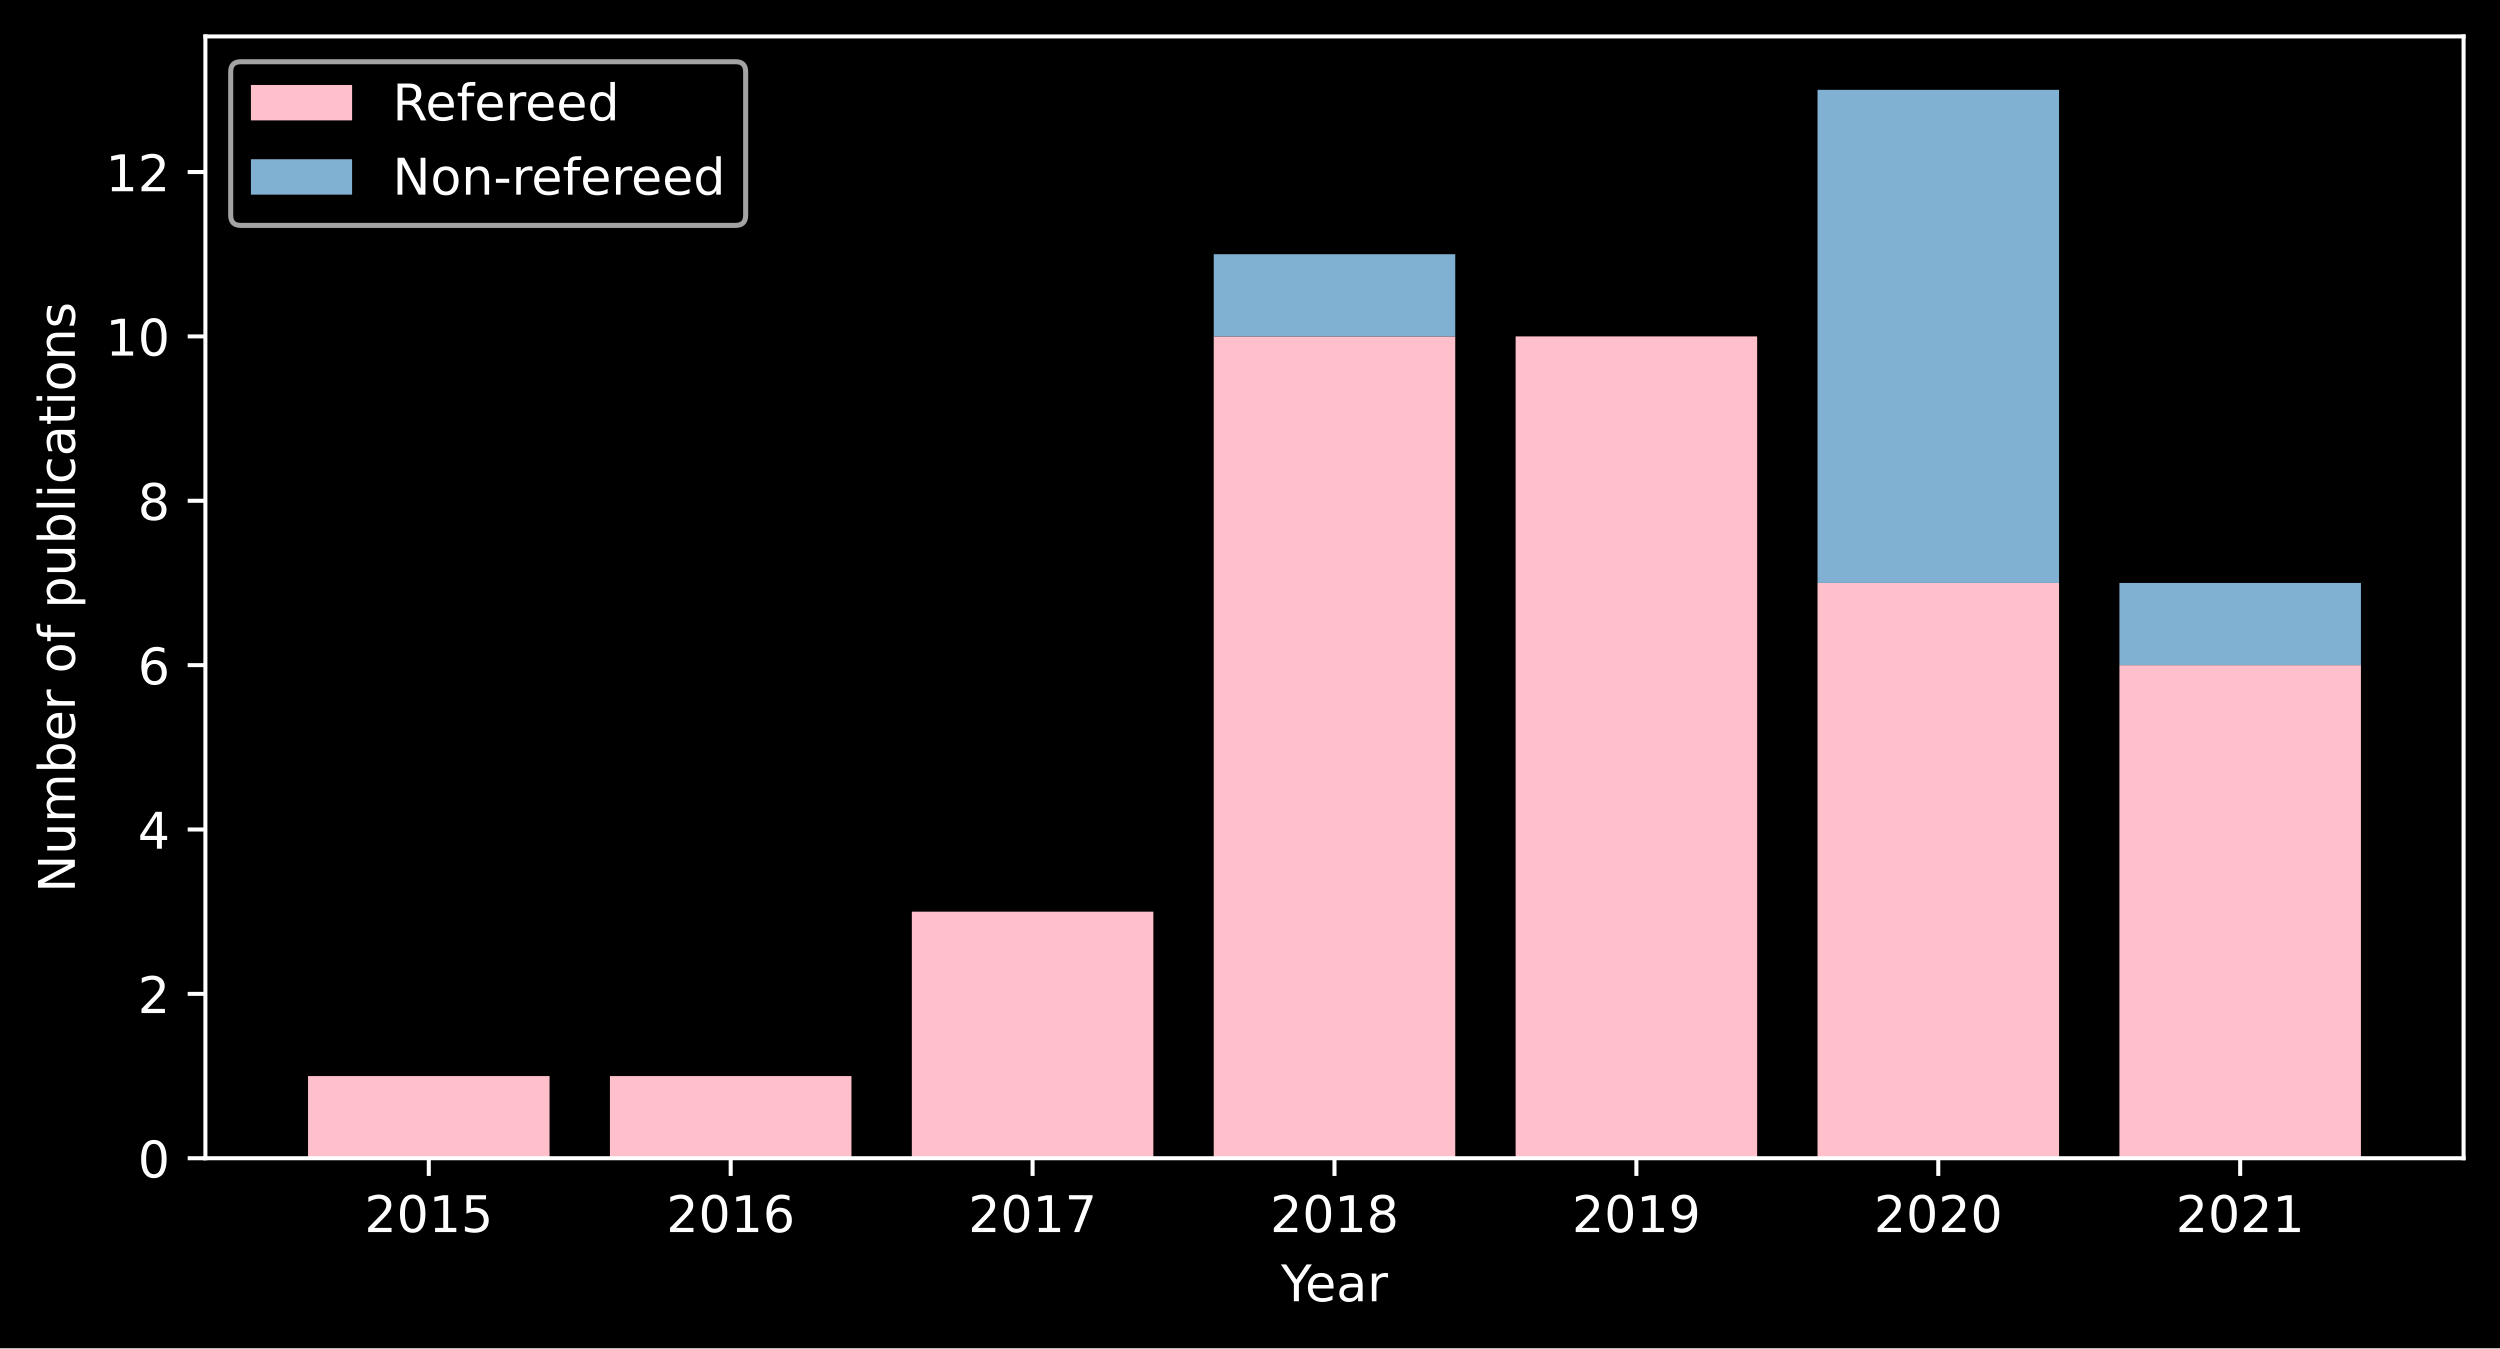
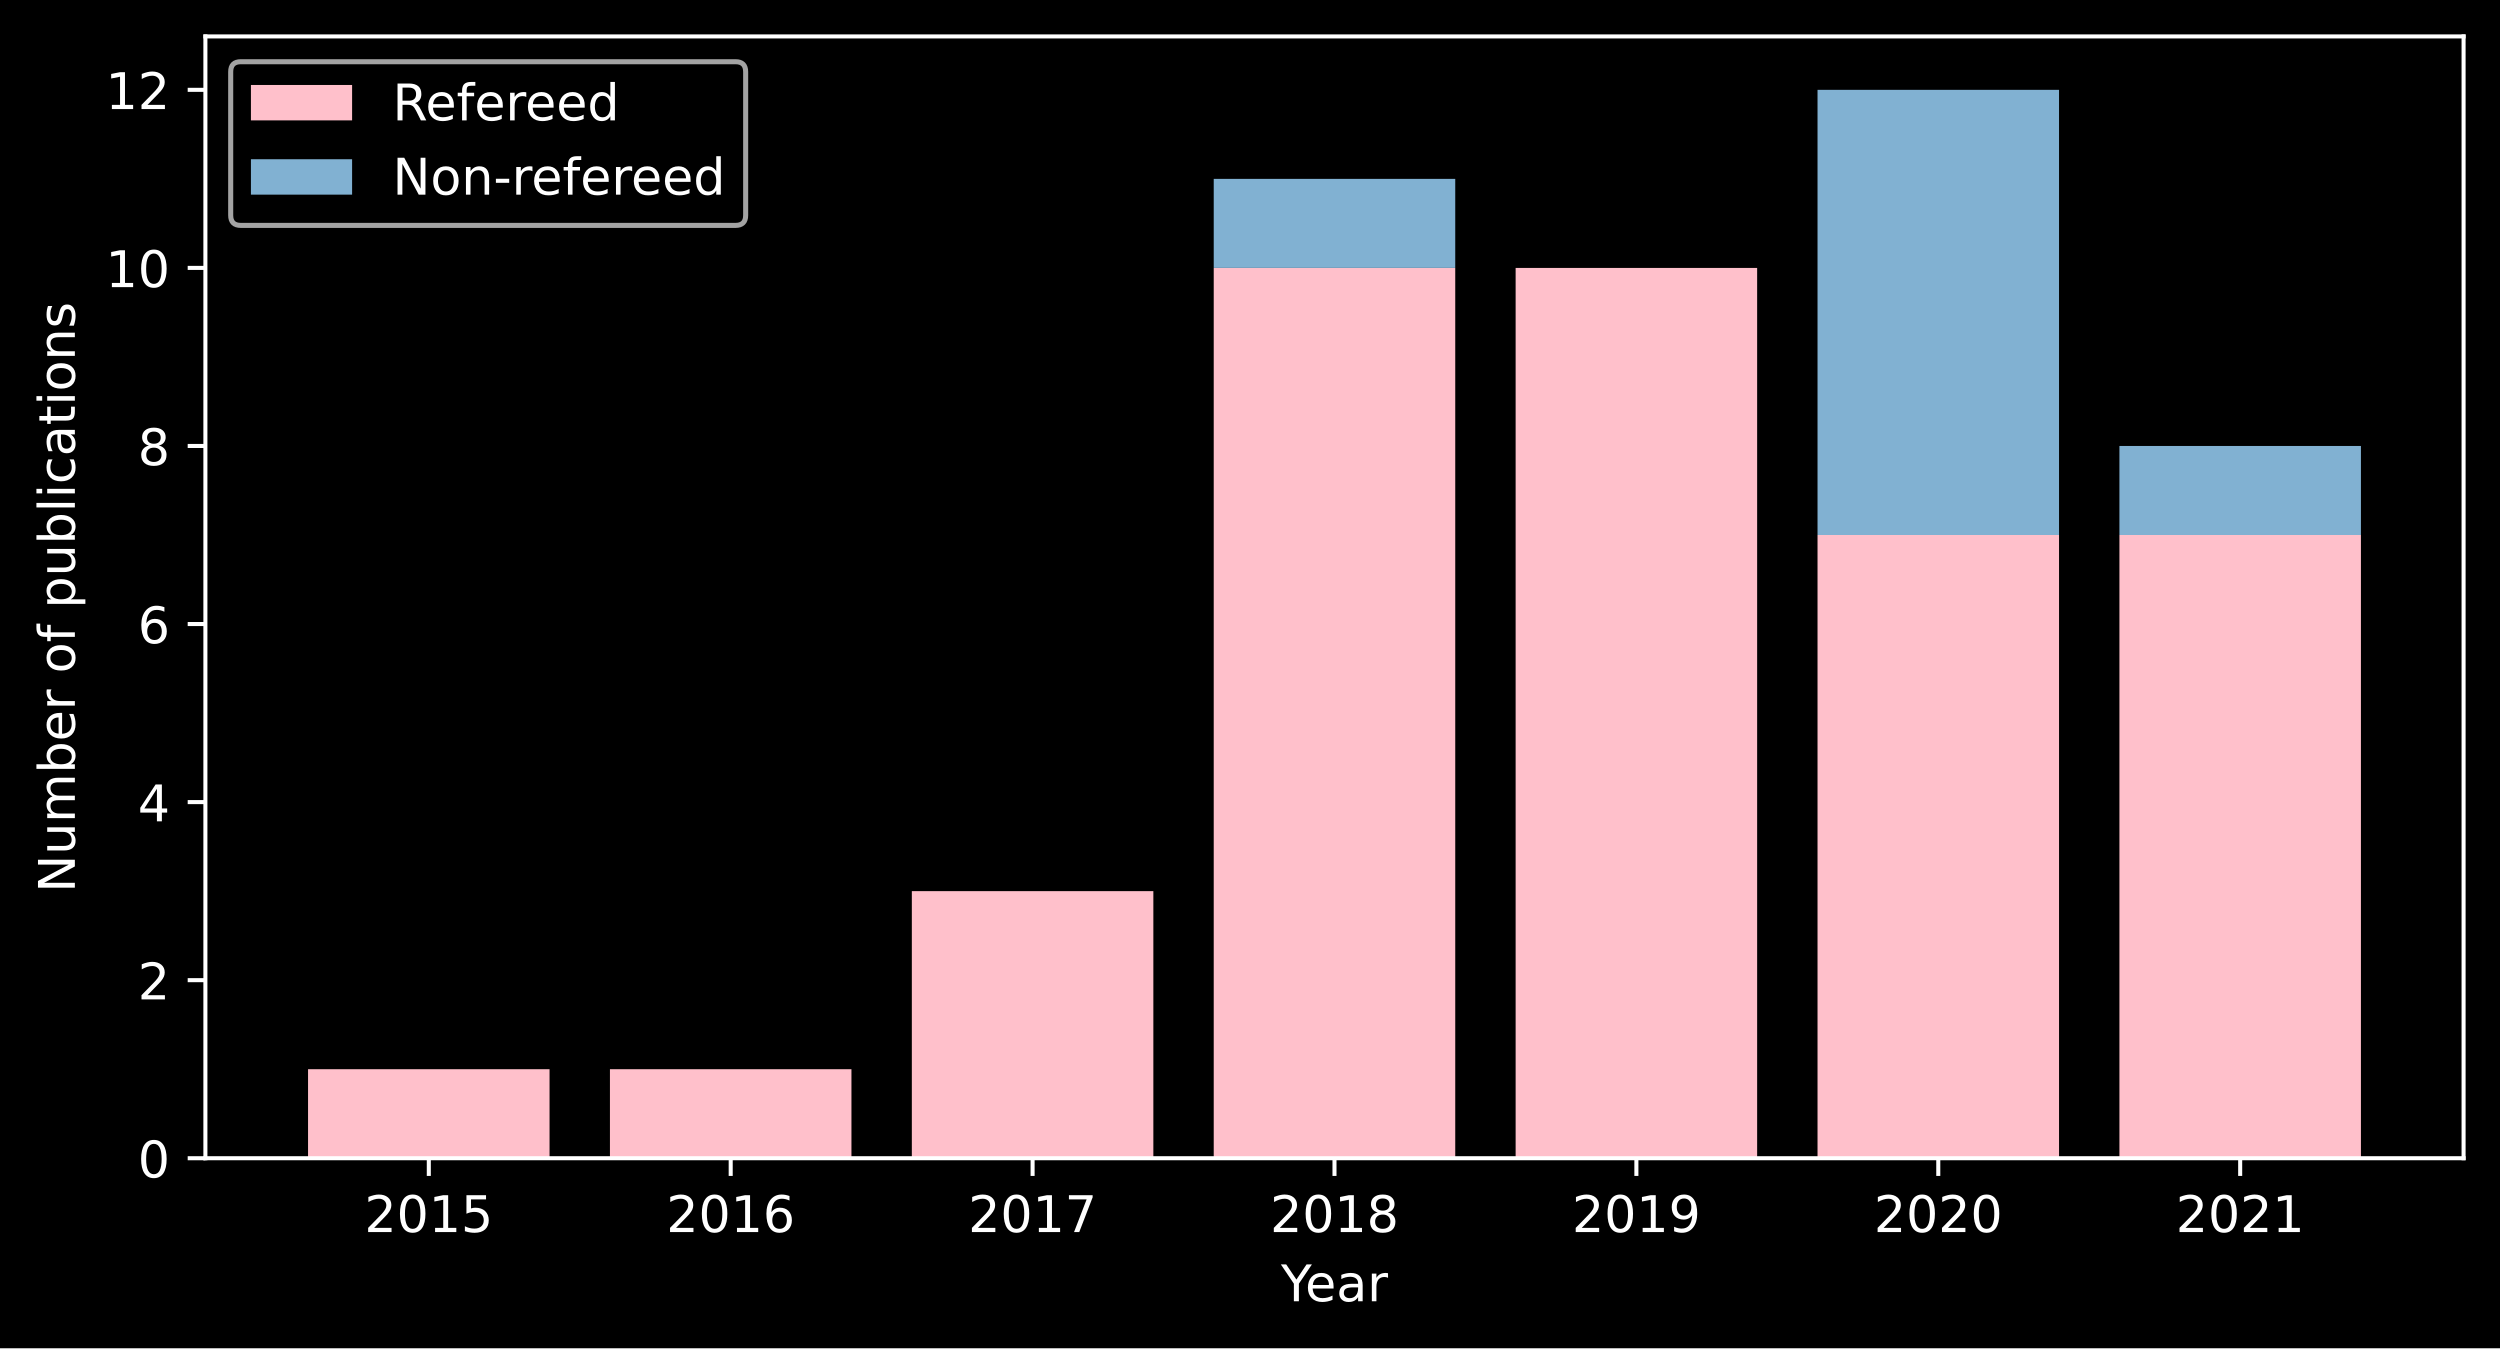
<svg xmlns="http://www.w3.org/2000/svg" xmlns:xlink="http://www.w3.org/1999/xlink" height="266.516pt" version="1.1" viewBox="0 0 494.203 266.516" width="494.203pt">
  <defs>
    <style type="text/css">*{stroke-linecap:butt;stroke-linejoin:round;}</style>
  </defs>
  <g id="figure_1">
    <g id="patch_1">
      <path d="M 0 266.516  L 494.203 266.516  L 494.203 0  L 0 0  z " />
    </g>
    <g id="axes_1">
      <g id="patch_2">
        <path d="M 40.603 228.96  L 487.003 228.96  L 487.003 7.2  L 40.603 7.2  z " />
      </g>
      <g id="patch_3">
-         <path clip-path="url(#pa1fa5d2284)" d="M 418.969 228.96  L 466.712 228.96  L 466.712 131.483  L 418.969 131.483  z " style="fill:#ffc0cb;" />
+         <path clip-path="url(#pce1942702e)" d="M 418.969 228.96  L 466.712 228.96  L 466.712 105.76  L 418.969 105.76  z " style="fill:#ffc0cb;" />
      </g>
      <g id="patch_4">
-         <path clip-path="url(#pa1fa5d2284)" d="M 359.29 228.96  L 407.033 228.96  L 407.033 115.237  L 359.29 115.237  z " style="fill:#ffc0cb;" />
+         <path clip-path="url(#pce1942702e)" d="M 359.29 228.96  L 407.033 228.96  L 407.033 105.76  L 359.29 105.76  z " style="fill:#ffc0cb;" />
      </g>
      <g id="patch_5">
-         <path clip-path="url(#pa1fa5d2284)" d="M 299.611 228.96  L 347.354 228.96  L 347.354 66.498  L 299.611 66.498  z " style="fill:#ffc0cb;" />
+         <path clip-path="url(#pce1942702e)" d="M 299.611 228.96  L 347.354 228.96  L 347.354 52.96  L 299.611 52.96  z " style="fill:#ffc0cb;" />
      </g>
      <g id="patch_6">
-         <path clip-path="url(#pa1fa5d2284)" d="M 239.931 228.96  L 287.675 228.96  L 287.675 66.498  L 239.931 66.498  z " style="fill:#ffc0cb;" />
+         <path clip-path="url(#pce1942702e)" d="M 239.931 228.96  L 287.675 228.96  L 287.675 52.96  L 239.931 52.96  z " style="fill:#ffc0cb;" />
      </g>
      <g id="patch_7">
-         <path clip-path="url(#pa1fa5d2284)" d="M 180.252 228.96  L 227.996 228.96  L 227.996 180.222  L 180.252 180.222  z " style="fill:#ffc0cb;" />
+         <path clip-path="url(#pce1942702e)" d="M 180.252 228.96  L 227.996 228.96  L 227.996 176.16  L 180.252 176.16  z " style="fill:#ffc0cb;" />
      </g>
      <g id="patch_8">
-         <path clip-path="url(#pa1fa5d2284)" d="M 120.573 228.96  L 168.316 228.96  L 168.316 212.714  L 120.573 212.714  z " style="fill:#ffc0cb;" />
+         <path clip-path="url(#pce1942702e)" d="M 120.573 228.96  L 168.316 228.96  L 168.316 211.36  L 120.573 211.36  z " style="fill:#ffc0cb;" />
      </g>
      <g id="patch_9">
-         <path clip-path="url(#pa1fa5d2284)" d="M 60.894 228.96  L 108.637 228.96  L 108.637 212.714  L 60.894 212.714  z " style="fill:#ffc0cb;" />
+         <path clip-path="url(#pce1942702e)" d="M 60.894 228.96  L 108.637 228.96  L 108.637 211.36  L 60.894 211.36  z " style="fill:#ffc0cb;" />
      </g>
      <g id="patch_10">
-         <path clip-path="url(#pa1fa5d2284)" d="M 418.969 131.483  L 466.712 131.483  L 466.712 115.237  L 418.969 115.237  z " style="fill:#81b1d2;" />
+         <path clip-path="url(#pce1942702e)" d="M 418.969 105.76  L 466.712 105.76  L 466.712 88.16  L 418.969 88.16  z " style="fill:#81b1d2;" />
      </g>
      <g id="patch_11">
-         <path clip-path="url(#pa1fa5d2284)" d="M 359.29 115.237  L 407.033 115.237  L 407.033 17.76  L 359.29 17.76  z " style="fill:#81b1d2;" />
+         <path clip-path="url(#pce1942702e)" d="M 359.29 105.76  L 407.033 105.76  L 407.033 17.76  L 359.29 17.76  z " style="fill:#81b1d2;" />
      </g>
      <g id="patch_12">
-         <path clip-path="url(#pa1fa5d2284)" d="M 299.611 66.498  L 347.354 66.498  L 347.354 66.498  L 299.611 66.498  z " style="fill:#81b1d2;" />
+         <path clip-path="url(#pce1942702e)" d="M 299.611 52.96  L 347.354 52.96  L 347.354 52.96  L 299.611 52.96  z " style="fill:#81b1d2;" />
      </g>
      <g id="patch_13">
-         <path clip-path="url(#pa1fa5d2284)" d="M 239.931 66.498  L 287.675 66.498  L 287.675 50.252  L 239.931 50.252  z " style="fill:#81b1d2;" />
+         <path clip-path="url(#pce1942702e)" d="M 239.931 52.96  L 287.675 52.96  L 287.675 35.36  L 239.931 35.36  z " style="fill:#81b1d2;" />
      </g>
      <g id="patch_14">
-         <path clip-path="url(#pa1fa5d2284)" d="M 180.252 180.222  L 227.996 180.222  L 227.996 180.222  L 180.252 180.222  z " style="fill:#81b1d2;" />
+         <path clip-path="url(#pce1942702e)" d="M 180.252 176.16  L 227.996 176.16  L 227.996 176.16  L 180.252 176.16  z " style="fill:#81b1d2;" />
      </g>
      <g id="patch_15">
-         <path clip-path="url(#pa1fa5d2284)" d="M 120.573 212.714  L 168.316 212.714  L 168.316 212.714  L 120.573 212.714  z " style="fill:#81b1d2;" />
+         <path clip-path="url(#pce1942702e)" d="M 120.573 211.36  L 168.316 211.36  L 168.316 211.36  L 120.573 211.36  z " style="fill:#81b1d2;" />
      </g>
      <g id="patch_16">
-         <path clip-path="url(#pa1fa5d2284)" d="M 60.894 212.714  L 108.637 212.714  L 108.637 212.714  L 60.894 212.714  z " style="fill:#81b1d2;" />
+         <path clip-path="url(#pce1942702e)" d="M 60.894 211.36  L 108.637 211.36  L 108.637 211.36  L 60.894 211.36  z " style="fill:#81b1d2;" />
      </g>
      <g id="matplotlib.axis_1">
        <g id="xtick_1">
          <g id="line2d_1">
            <defs>
-               <path d="M 0 0  L 0 3.5  " id="me39b5d0675" style="stroke:#ffffff;stroke-width:0.8;" />
-             </defs>
-             <g>
-               <use style="fill:#ffffff;stroke:#ffffff;stroke-width:0.8;" x="442.841" xlink:href="#me39b5d0675" y="228.96" />
+               <path d="M 0 0  L 0 3.5  " id="m2ec8560b6a" style="stroke:#ffffff;stroke-width:0.8;" />
+             </defs>
+             <g>
+               <use style="fill:#ffffff;stroke:#ffffff;stroke-width:0.8;" x="442.841" xlink:href="#m2ec8560b6a" y="228.96" />
            </g>
          </g>
          <g id="text_1">
            <g style="fill:#ffffff;" transform="translate(430.1156 243.5584)scale(0.1 -0.1)">
              <defs>
                <path d="M 1228 531  L 3431 531  L 3431 0  L 469 0  L 469 531  Q 828 903 1448 1529  Q 2069 2156 2228 2338  Q 2531 2678 2651 2914  Q 2772 3150 2772 3378  Q 2772 3750 2511 3984  Q 2250 4219 1831 4219  Q 1534 4219 1204 4116  Q 875 4013 500 3803  L 500 4441  Q 881 4594 1212 4672  Q 1544 4750 1819 4750  Q 2544 4750 2975 4387  Q 3406 4025 3406 3419  Q 3406 3131 3298 2873  Q 3191 2616 2906 2266  Q 2828 2175 2409 1742  Q 1991 1309 1228 531  z " id="DejaVuSans-32" transform="scale(0.015625)" />
                <path d="M 2034 4250  Q 1547 4250 1301 3770  Q 1056 3291 1056 2328  Q 1056 1369 1301 889  Q 1547 409 2034 409  Q 2525 409 2770 889  Q 3016 1369 3016 2328  Q 3016 3291 2770 3770  Q 2525 4250 2034 4250  z M 2034 4750  Q 2819 4750 3233 4129  Q 3647 3509 3647 2328  Q 3647 1150 3233 529  Q 2819 -91 2034 -91  Q 1250 -91 836 529  Q 422 1150 422 2328  Q 422 3509 836 4129  Q 1250 4750 2034 4750  z " id="DejaVuSans-30" transform="scale(0.015625)" />
                <path d="M 794 531  L 1825 531  L 1825 4091  L 703 3866  L 703 4441  L 1819 4666  L 2450 4666  L 2450 531  L 3481 531  L 3481 0  L 794 0  L 794 531  z " id="DejaVuSans-31" transform="scale(0.015625)" />
              </defs>
              <use xlink:href="#DejaVuSans-32" />
              <use x="63.623" xlink:href="#DejaVuSans-30" />
              <use x="127.246" xlink:href="#DejaVuSans-32" />
              <use x="190.869" xlink:href="#DejaVuSans-31" />
            </g>
          </g>
        </g>
        <g id="xtick_2">
          <g id="line2d_2">
            <g>
-               <use style="fill:#ffffff;stroke:#ffffff;stroke-width:0.8;" x="383.161" xlink:href="#me39b5d0675" y="228.96" />
+               <use style="fill:#ffffff;stroke:#ffffff;stroke-width:0.8;" x="383.161" xlink:href="#m2ec8560b6a" y="228.96" />
            </g>
          </g>
          <g id="text_2">
            <g style="fill:#ffffff;" transform="translate(370.4364 243.5584)scale(0.1 -0.1)">
              <use xlink:href="#DejaVuSans-32" />
              <use x="63.623" xlink:href="#DejaVuSans-30" />
              <use x="127.246" xlink:href="#DejaVuSans-32" />
              <use x="190.869" xlink:href="#DejaVuSans-30" />
            </g>
          </g>
        </g>
        <g id="xtick_3">
          <g id="line2d_3">
            <g>
-               <use style="fill:#ffffff;stroke:#ffffff;stroke-width:0.8;" x="323.482" xlink:href="#me39b5d0675" y="228.96" />
+               <use style="fill:#ffffff;stroke:#ffffff;stroke-width:0.8;" x="323.482" xlink:href="#m2ec8560b6a" y="228.96" />
            </g>
          </g>
          <g id="text_3">
            <g style="fill:#ffffff;" transform="translate(310.7573 243.5584)scale(0.1 -0.1)">
              <defs>
                <path d="M 703 97  L 703 672  Q 941 559 1184 500  Q 1428 441 1663 441  Q 2288 441 2617 861  Q 2947 1281 2994 2138  Q 2813 1869 2534 1725  Q 2256 1581 1919 1581  Q 1219 1581 811 2004  Q 403 2428 403 3163  Q 403 3881 828 4315  Q 1253 4750 1959 4750  Q 2769 4750 3195 4129  Q 3622 3509 3622 2328  Q 3622 1225 3098 567  Q 2575 -91 1691 -91  Q 1453 -91 1209 -44  Q 966 3 703 97  z M 1959 2075  Q 2384 2075 2632 2365  Q 2881 2656 2881 3163  Q 2881 3666 2632 3958  Q 2384 4250 1959 4250  Q 1534 4250 1286 3958  Q 1038 3666 1038 3163  Q 1038 2656 1286 2365  Q 1534 2075 1959 2075  z " id="DejaVuSans-39" transform="scale(0.015625)" />
              </defs>
              <use xlink:href="#DejaVuSans-32" />
              <use x="63.623" xlink:href="#DejaVuSans-30" />
              <use x="127.246" xlink:href="#DejaVuSans-31" />
              <use x="190.869" xlink:href="#DejaVuSans-39" />
            </g>
          </g>
        </g>
        <g id="xtick_4">
          <g id="line2d_4">
            <g>
-               <use style="fill:#ffffff;stroke:#ffffff;stroke-width:0.8;" x="263.803" xlink:href="#me39b5d0675" y="228.96" />
+               <use style="fill:#ffffff;stroke:#ffffff;stroke-width:0.8;" x="263.803" xlink:href="#m2ec8560b6a" y="228.96" />
            </g>
          </g>
          <g id="text_4">
            <g style="fill:#ffffff;" transform="translate(251.0781 243.5584)scale(0.1 -0.1)">
              <defs>
                <path d="M 2034 2216  Q 1584 2216 1326 1975  Q 1069 1734 1069 1313  Q 1069 891 1326 650  Q 1584 409 2034 409  Q 2484 409 2743 651  Q 3003 894 3003 1313  Q 3003 1734 2745 1975  Q 2488 2216 2034 2216  z M 1403 2484  Q 997 2584 770 2862  Q 544 3141 544 3541  Q 544 4100 942 4425  Q 1341 4750 2034 4750  Q 2731 4750 3128 4425  Q 3525 4100 3525 3541  Q 3525 3141 3298 2862  Q 3072 2584 2669 2484  Q 3125 2378 3379 2068  Q 3634 1759 3634 1313  Q 3634 634 3220 271  Q 2806 -91 2034 -91  Q 1263 -91 848 271  Q 434 634 434 1313  Q 434 1759 690 2068  Q 947 2378 1403 2484  z M 1172 3481  Q 1172 3119 1398 2916  Q 1625 2713 2034 2713  Q 2441 2713 2670 2916  Q 2900 3119 2900 3481  Q 2900 3844 2670 4047  Q 2441 4250 2034 4250  Q 1625 4250 1398 4047  Q 1172 3844 1172 3481  z " id="DejaVuSans-38" transform="scale(0.015625)" />
              </defs>
              <use xlink:href="#DejaVuSans-32" />
              <use x="63.623" xlink:href="#DejaVuSans-30" />
              <use x="127.246" xlink:href="#DejaVuSans-31" />
              <use x="190.869" xlink:href="#DejaVuSans-38" />
            </g>
          </g>
        </g>
        <g id="xtick_5">
          <g id="line2d_5">
            <g>
-               <use style="fill:#ffffff;stroke:#ffffff;stroke-width:0.8;" x="204.124" xlink:href="#me39b5d0675" y="228.96" />
+               <use style="fill:#ffffff;stroke:#ffffff;stroke-width:0.8;" x="204.124" xlink:href="#m2ec8560b6a" y="228.96" />
            </g>
          </g>
          <g id="text_5">
            <g style="fill:#ffffff;" transform="translate(191.399 243.5584)scale(0.1 -0.1)">
              <defs>
                <path d="M 525 4666  L 3525 4666  L 3525 4397  L 1831 0  L 1172 0  L 2766 4134  L 525 4134  L 525 4666  z " id="DejaVuSans-37" transform="scale(0.015625)" />
              </defs>
              <use xlink:href="#DejaVuSans-32" />
              <use x="63.623" xlink:href="#DejaVuSans-30" />
              <use x="127.246" xlink:href="#DejaVuSans-31" />
              <use x="190.869" xlink:href="#DejaVuSans-37" />
            </g>
          </g>
        </g>
        <g id="xtick_6">
          <g id="line2d_6">
            <g>
-               <use style="fill:#ffffff;stroke:#ffffff;stroke-width:0.8;" x="144.445" xlink:href="#me39b5d0675" y="228.96" />
+               <use style="fill:#ffffff;stroke:#ffffff;stroke-width:0.8;" x="144.445" xlink:href="#m2ec8560b6a" y="228.96" />
            </g>
          </g>
          <g id="text_6">
            <g style="fill:#ffffff;" transform="translate(131.7198 243.5584)scale(0.1 -0.1)">
              <defs>
                <path d="M 2113 2584  Q 1688 2584 1439 2293  Q 1191 2003 1191 1497  Q 1191 994 1439 701  Q 1688 409 2113 409  Q 2538 409 2786 701  Q 3034 994 3034 1497  Q 3034 2003 2786 2293  Q 2538 2584 2113 2584  z M 3366 4563  L 3366 3988  Q 3128 4100 2886 4159  Q 2644 4219 2406 4219  Q 1781 4219 1451 3797  Q 1122 3375 1075 2522  Q 1259 2794 1537 2939  Q 1816 3084 2150 3084  Q 2853 3084 3261 2657  Q 3669 2231 3669 1497  Q 3669 778 3244 343  Q 2819 -91 2113 -91  Q 1303 -91 875 529  Q 447 1150 447 2328  Q 447 3434 972 4092  Q 1497 4750 2381 4750  Q 2619 4750 2861 4703  Q 3103 4656 3366 4563  z " id="DejaVuSans-36" transform="scale(0.015625)" />
              </defs>
              <use xlink:href="#DejaVuSans-32" />
              <use x="63.623" xlink:href="#DejaVuSans-30" />
              <use x="127.246" xlink:href="#DejaVuSans-31" />
              <use x="190.869" xlink:href="#DejaVuSans-36" />
            </g>
          </g>
        </g>
        <g id="xtick_7">
          <g id="line2d_7">
            <g>
-               <use style="fill:#ffffff;stroke:#ffffff;stroke-width:0.8;" x="84.766" xlink:href="#me39b5d0675" y="228.96" />
+               <use style="fill:#ffffff;stroke:#ffffff;stroke-width:0.8;" x="84.766" xlink:href="#m2ec8560b6a" y="228.96" />
            </g>
          </g>
          <g id="text_7">
            <g style="fill:#ffffff;" transform="translate(72.04069 243.5584)scale(0.1 -0.1)">
              <defs>
                <path d="M 691 4666  L 3169 4666  L 3169 4134  L 1269 4134  L 1269 2991  Q 1406 3038 1543 3061  Q 1681 3084 1819 3084  Q 2600 3084 3056 2656  Q 3513 2228 3513 1497  Q 3513 744 3044 326  Q 2575 -91 1722 -91  Q 1428 -91 1123 -41  Q 819 9 494 109  L 494 744  Q 775 591 1075 516  Q 1375 441 1709 441  Q 2250 441 2565 725  Q 2881 1009 2881 1497  Q 2881 1984 2565 2268  Q 2250 2553 1709 2553  Q 1456 2553 1204 2497  Q 953 2441 691 2322  L 691 4666  z " id="DejaVuSans-35" transform="scale(0.015625)" />
              </defs>
              <use xlink:href="#DejaVuSans-32" />
              <use x="63.623" xlink:href="#DejaVuSans-30" />
              <use x="127.246" xlink:href="#DejaVuSans-31" />
              <use x="190.869" xlink:href="#DejaVuSans-35" />
            </g>
          </g>
        </g>
        <g id="text_8">
          <g style="fill:#ffffff;" transform="translate(253.2156 257.2366)scale(0.1 -0.1)">
            <defs>
              <path d="M -13 4666  L 666 4666  L 1959 2747  L 3244 4666  L 3922 4666  L 2272 2222  L 2272 0  L 1638 0  L 1638 2222  L -13 4666  z " id="DejaVuSans-59" transform="scale(0.015625)" />
              <path d="M 3597 1894  L 3597 1613  L 953 1613  Q 991 1019 1311 708  Q 1631 397 2203 397  Q 2534 397 2845 478  Q 3156 559 3463 722  L 3463 178  Q 3153 47 2828 -22  Q 2503 -91 2169 -91  Q 1331 -91 842 396  Q 353 884 353 1716  Q 353 2575 817 3079  Q 1281 3584 2069 3584  Q 2775 3584 3186 3129  Q 3597 2675 3597 1894  z M 3022 2063  Q 3016 2534 2758 2815  Q 2500 3097 2075 3097  Q 1594 3097 1305 2825  Q 1016 2553 972 2059  L 3022 2063  z " id="DejaVuSans-65" transform="scale(0.015625)" />
              <path d="M 2194 1759  Q 1497 1759 1228 1600  Q 959 1441 959 1056  Q 959 750 1161 570  Q 1363 391 1709 391  Q 2188 391 2477 730  Q 2766 1069 2766 1631  L 2766 1759  L 2194 1759  z M 3341 1997  L 3341 0  L 2766 0  L 2766 531  Q 2569 213 2275 61  Q 1981 -91 1556 -91  Q 1019 -91 701 211  Q 384 513 384 1019  Q 384 1609 779 1909  Q 1175 2209 1959 2209  L 2766 2209  L 2766 2266  Q 2766 2663 2505 2880  Q 2244 3097 1772 3097  Q 1472 3097 1187 3025  Q 903 2953 641 2809  L 641 3341  Q 956 3463 1253 3523  Q 1550 3584 1831 3584  Q 2591 3584 2966 3190  Q 3341 2797 3341 1997  z " id="DejaVuSans-61" transform="scale(0.015625)" />
              <path d="M 2631 2963  Q 2534 3019 2420 3045  Q 2306 3072 2169 3072  Q 1681 3072 1420 2755  Q 1159 2438 1159 1844  L 1159 0  L 581 0  L 581 3500  L 1159 3500  L 1159 2956  Q 1341 3275 1631 3429  Q 1922 3584 2338 3584  Q 2397 3584 2469 3576  Q 2541 3569 2628 3553  L 2631 2963  z " id="DejaVuSans-72" transform="scale(0.015625)" />
            </defs>
            <use xlink:href="#DejaVuSans-59" />
            <use x="47.834" xlink:href="#DejaVuSans-65" />
            <use x="109.357" xlink:href="#DejaVuSans-61" />
            <use x="170.637" xlink:href="#DejaVuSans-72" />
          </g>
        </g>
      </g>
      <g id="matplotlib.axis_2">
        <g id="ytick_1">
          <g id="line2d_8">
            <defs>
-               <path d="M 0 0  L -3.5 0  " id="maab9384b27" style="stroke:#ffffff;stroke-width:0.8;" />
-             </defs>
-             <g>
-               <use style="fill:#ffffff;stroke:#ffffff;stroke-width:0.8;" x="40.603" xlink:href="#maab9384b27" y="228.96" />
+               <path d="M 0 0  L -3.5 0  " id="m741905ba29" style="stroke:#ffffff;stroke-width:0.8;" />
+             </defs>
+             <g>
+               <use style="fill:#ffffff;stroke:#ffffff;stroke-width:0.8;" x="40.603" xlink:href="#m741905ba29" y="228.96" />
            </g>
          </g>
          <g id="text_9">
            <g style="fill:#ffffff;" transform="translate(27.24063 232.7592)scale(0.1 -0.1)">
              <use xlink:href="#DejaVuSans-30" />
            </g>
          </g>
        </g>
        <g id="ytick_2">
          <g id="line2d_9">
            <g>
-               <use style="fill:#ffffff;stroke:#ffffff;stroke-width:0.8;" x="40.603" xlink:href="#maab9384b27" y="196.468" />
+               <use style="fill:#ffffff;stroke:#ffffff;stroke-width:0.8;" x="40.603" xlink:href="#m741905ba29" y="193.76" />
            </g>
          </g>
          <g id="text_10">
-             <g style="fill:#ffffff;" transform="translate(27.24063 200.2669)scale(0.1 -0.1)">
+             <g style="fill:#ffffff;" transform="translate(27.24063 197.5592)scale(0.1 -0.1)">
              <use xlink:href="#DejaVuSans-32" />
            </g>
          </g>
        </g>
        <g id="ytick_3">
          <g id="line2d_10">
            <g>
-               <use style="fill:#ffffff;stroke:#ffffff;stroke-width:0.8;" x="40.603" xlink:href="#maab9384b27" y="163.975" />
+               <use style="fill:#ffffff;stroke:#ffffff;stroke-width:0.8;" x="40.603" xlink:href="#m741905ba29" y="158.56" />
            </g>
          </g>
          <g id="text_11">
-             <g style="fill:#ffffff;" transform="translate(27.24063 167.7746)scale(0.1 -0.1)">
+             <g style="fill:#ffffff;" transform="translate(27.24063 162.3592)scale(0.1 -0.1)">
              <defs>
                <path d="M 2419 4116  L 825 1625  L 2419 1625  L 2419 4116  z M 2253 4666  L 3047 4666  L 3047 1625  L 3713 1625  L 3713 1100  L 3047 1100  L 3047 0  L 2419 0  L 2419 1100  L 313 1100  L 313 1709  L 2253 4666  z " id="DejaVuSans-34" transform="scale(0.015625)" />
              </defs>
              <use xlink:href="#DejaVuSans-34" />
            </g>
          </g>
        </g>
        <g id="ytick_4">
          <g id="line2d_11">
            <g>
-               <use style="fill:#ffffff;stroke:#ffffff;stroke-width:0.8;" x="40.603" xlink:href="#maab9384b27" y="131.483" />
+               <use style="fill:#ffffff;stroke:#ffffff;stroke-width:0.8;" x="40.603" xlink:href="#m741905ba29" y="123.36" />
            </g>
          </g>
          <g id="text_12">
-             <g style="fill:#ffffff;" transform="translate(27.24063 135.2823)scale(0.1 -0.1)">
+             <g style="fill:#ffffff;" transform="translate(27.24063 127.1592)scale(0.1 -0.1)">
              <use xlink:href="#DejaVuSans-36" />
            </g>
          </g>
        </g>
        <g id="ytick_5">
          <g id="line2d_12">
            <g>
-               <use style="fill:#ffffff;stroke:#ffffff;stroke-width:0.8;" x="40.603" xlink:href="#maab9384b27" y="98.991" />
+               <use style="fill:#ffffff;stroke:#ffffff;stroke-width:0.8;" x="40.603" xlink:href="#m741905ba29" y="88.16" />
            </g>
          </g>
          <g id="text_13">
-             <g style="fill:#ffffff;" transform="translate(27.24063 102.79)scale(0.1 -0.1)">
+             <g style="fill:#ffffff;" transform="translate(27.24063 91.95922)scale(0.1 -0.1)">
              <use xlink:href="#DejaVuSans-38" />
            </g>
          </g>
        </g>
        <g id="ytick_6">
          <g id="line2d_13">
            <g>
-               <use style="fill:#ffffff;stroke:#ffffff;stroke-width:0.8;" x="40.603" xlink:href="#maab9384b27" y="66.498" />
+               <use style="fill:#ffffff;stroke:#ffffff;stroke-width:0.8;" x="40.603" xlink:href="#m741905ba29" y="52.96" />
            </g>
          </g>
          <g id="text_14">
-             <g style="fill:#ffffff;" transform="translate(20.87813 70.29768)scale(0.1 -0.1)">
+             <g style="fill:#ffffff;" transform="translate(20.87813 56.75922)scale(0.1 -0.1)">
              <use xlink:href="#DejaVuSans-31" />
              <use x="63.623" xlink:href="#DejaVuSans-30" />
            </g>
          </g>
        </g>
        <g id="ytick_7">
          <g id="line2d_14">
            <g>
-               <use style="fill:#ffffff;stroke:#ffffff;stroke-width:0.8;" x="40.603" xlink:href="#maab9384b27" y="34.006" />
+               <use style="fill:#ffffff;stroke:#ffffff;stroke-width:0.8;" x="40.603" xlink:href="#m741905ba29" y="17.76" />
            </g>
          </g>
          <g id="text_15">
-             <g style="fill:#ffffff;" transform="translate(20.87813 37.80537)scale(0.1 -0.1)">
+             <g style="fill:#ffffff;" transform="translate(20.87813 21.55922)scale(0.1 -0.1)">
              <use xlink:href="#DejaVuSans-31" />
              <use x="63.623" xlink:href="#DejaVuSans-32" />
            </g>
          </g>
        </g>
        <g id="text_16">
          <g style="fill:#ffffff;" transform="translate(14.79844 176.4542)rotate(-90)scale(0.1 -0.1)">
            <defs>
              <path d="M 628 4666  L 1478 4666  L 3547 763  L 3547 4666  L 4159 4666  L 4159 0  L 3309 0  L 1241 3903  L 1241 0  L 628 0  L 628 4666  z " id="DejaVuSans-4e" transform="scale(0.015625)" />
              <path d="M 544 1381  L 544 3500  L 1119 3500  L 1119 1403  Q 1119 906 1312 657  Q 1506 409 1894 409  Q 2359 409 2629 706  Q 2900 1003 2900 1516  L 2900 3500  L 3475 3500  L 3475 0  L 2900 0  L 2900 538  Q 2691 219 2414 64  Q 2138 -91 1772 -91  Q 1169 -91 856 284  Q 544 659 544 1381  z M 1991 3584  L 1991 3584  z " id="DejaVuSans-75" transform="scale(0.015625)" />
              <path d="M 3328 2828  Q 3544 3216 3844 3400  Q 4144 3584 4550 3584  Q 5097 3584 5394 3201  Q 5691 2819 5691 2113  L 5691 0  L 5113 0  L 5113 2094  Q 5113 2597 4934 2840  Q 4756 3084 4391 3084  Q 3944 3084 3684 2787  Q 3425 2491 3425 1978  L 3425 0  L 2847 0  L 2847 2094  Q 2847 2600 2669 2842  Q 2491 3084 2119 3084  Q 1678 3084 1418 2786  Q 1159 2488 1159 1978  L 1159 0  L 581 0  L 581 3500  L 1159 3500  L 1159 2956  Q 1356 3278 1631 3431  Q 1906 3584 2284 3584  Q 2666 3584 2933 3390  Q 3200 3197 3328 2828  z " id="DejaVuSans-6d" transform="scale(0.015625)" />
              <path d="M 3116 1747  Q 3116 2381 2855 2742  Q 2594 3103 2138 3103  Q 1681 3103 1420 2742  Q 1159 2381 1159 1747  Q 1159 1113 1420 752  Q 1681 391 2138 391  Q 2594 391 2855 752  Q 3116 1113 3116 1747  z M 1159 2969  Q 1341 3281 1617 3432  Q 1894 3584 2278 3584  Q 2916 3584 3314 3078  Q 3713 2572 3713 1747  Q 3713 922 3314 415  Q 2916 -91 2278 -91  Q 1894 -91 1617 61  Q 1341 213 1159 525  L 1159 0  L 581 0  L 581 4863  L 1159 4863  L 1159 2969  z " id="DejaVuSans-62" transform="scale(0.015625)" />
              <path id="DejaVuSans-20" transform="scale(0.015625)" />
              <path d="M 1959 3097  Q 1497 3097 1228 2736  Q 959 2375 959 1747  Q 959 1119 1226 758  Q 1494 397 1959 397  Q 2419 397 2687 759  Q 2956 1122 2956 1747  Q 2956 2369 2687 2733  Q 2419 3097 1959 3097  z M 1959 3584  Q 2709 3584 3137 3096  Q 3566 2609 3566 1747  Q 3566 888 3137 398  Q 2709 -91 1959 -91  Q 1206 -91 779 398  Q 353 888 353 1747  Q 353 2609 779 3096  Q 1206 3584 1959 3584  z " id="DejaVuSans-6f" transform="scale(0.015625)" />
              <path d="M 2375 4863  L 2375 4384  L 1825 4384  Q 1516 4384 1395 4259  Q 1275 4134 1275 3809  L 1275 3500  L 2222 3500  L 2222 3053  L 1275 3053  L 1275 0  L 697 0  L 697 3053  L 147 3053  L 147 3500  L 697 3500  L 697 3744  Q 697 4328 969 4595  Q 1241 4863 1831 4863  L 2375 4863  z " id="DejaVuSans-66" transform="scale(0.015625)" />
              <path d="M 1159 525  L 1159 -1331  L 581 -1331  L 581 3500  L 1159 3500  L 1159 2969  Q 1341 3281 1617 3432  Q 1894 3584 2278 3584  Q 2916 3584 3314 3078  Q 3713 2572 3713 1747  Q 3713 922 3314 415  Q 2916 -91 2278 -91  Q 1894 -91 1617 61  Q 1341 213 1159 525  z M 3116 1747  Q 3116 2381 2855 2742  Q 2594 3103 2138 3103  Q 1681 3103 1420 2742  Q 1159 2381 1159 1747  Q 1159 1113 1420 752  Q 1681 391 2138 391  Q 2594 391 2855 752  Q 3116 1113 3116 1747  z " id="DejaVuSans-70" transform="scale(0.015625)" />
              <path d="M 603 4863  L 1178 4863  L 1178 0  L 603 0  L 603 4863  z " id="DejaVuSans-6c" transform="scale(0.015625)" />
              <path d="M 603 3500  L 1178 3500  L 1178 0  L 603 0  L 603 3500  z M 603 4863  L 1178 4863  L 1178 4134  L 603 4134  L 603 4863  z " id="DejaVuSans-69" transform="scale(0.015625)" />
              <path d="M 3122 3366  L 3122 2828  Q 2878 2963 2633 3030  Q 2388 3097 2138 3097  Q 1578 3097 1268 2742  Q 959 2388 959 1747  Q 959 1106 1268 751  Q 1578 397 2138 397  Q 2388 397 2633 464  Q 2878 531 3122 666  L 3122 134  Q 2881 22 2623 -34  Q 2366 -91 2075 -91  Q 1284 -91 818 406  Q 353 903 353 1747  Q 353 2603 823 3093  Q 1294 3584 2113 3584  Q 2378 3584 2631 3529  Q 2884 3475 3122 3366  z " id="DejaVuSans-63" transform="scale(0.015625)" />
              <path d="M 1172 4494  L 1172 3500  L 2356 3500  L 2356 3053  L 1172 3053  L 1172 1153  Q 1172 725 1289 603  Q 1406 481 1766 481  L 2356 481  L 2356 0  L 1766 0  Q 1100 0 847 248  Q 594 497 594 1153  L 594 3053  L 172 3053  L 172 3500  L 594 3500  L 594 4494  L 1172 4494  z " id="DejaVuSans-74" transform="scale(0.015625)" />
              <path d="M 3513 2113  L 3513 0  L 2938 0  L 2938 2094  Q 2938 2591 2744 2837  Q 2550 3084 2163 3084  Q 1697 3084 1428 2787  Q 1159 2491 1159 1978  L 1159 0  L 581 0  L 581 3500  L 1159 3500  L 1159 2956  Q 1366 3272 1645 3428  Q 1925 3584 2291 3584  Q 2894 3584 3203 3211  Q 3513 2838 3513 2113  z " id="DejaVuSans-6e" transform="scale(0.015625)" />
              <path d="M 2834 3397  L 2834 2853  Q 2591 2978 2328 3040  Q 2066 3103 1784 3103  Q 1356 3103 1142 2972  Q 928 2841 928 2578  Q 928 2378 1081 2264  Q 1234 2150 1697 2047  L 1894 2003  Q 2506 1872 2764 1633  Q 3022 1394 3022 966  Q 3022 478 2636 193  Q 2250 -91 1575 -91  Q 1294 -91 989 -36  Q 684 19 347 128  L 347 722  Q 666 556 975 473  Q 1284 391 1588 391  Q 1994 391 2212 530  Q 2431 669 2431 922  Q 2431 1156 2273 1281  Q 2116 1406 1581 1522  L 1381 1569  Q 847 1681 609 1914  Q 372 2147 372 2553  Q 372 3047 722 3315  Q 1072 3584 1716 3584  Q 2034 3584 2315 3537  Q 2597 3491 2834 3397  z " id="DejaVuSans-73" transform="scale(0.015625)" />
            </defs>
            <use xlink:href="#DejaVuSans-4e" />
            <use x="74.805" xlink:href="#DejaVuSans-75" />
            <use x="138.184" xlink:href="#DejaVuSans-6d" />
            <use x="235.596" xlink:href="#DejaVuSans-62" />
            <use x="299.072" xlink:href="#DejaVuSans-65" />
            <use x="360.596" xlink:href="#DejaVuSans-72" />
            <use x="401.709" xlink:href="#DejaVuSans-20" />
            <use x="433.496" xlink:href="#DejaVuSans-6f" />
            <use x="494.678" xlink:href="#DejaVuSans-66" />
            <use x="529.883" xlink:href="#DejaVuSans-20" />
            <use x="561.67" xlink:href="#DejaVuSans-70" />
            <use x="625.146" xlink:href="#DejaVuSans-75" />
            <use x="688.525" xlink:href="#DejaVuSans-62" />
            <use x="752.002" xlink:href="#DejaVuSans-6c" />
            <use x="779.785" xlink:href="#DejaVuSans-69" />
            <use x="807.568" xlink:href="#DejaVuSans-63" />
            <use x="862.549" xlink:href="#DejaVuSans-61" />
            <use x="923.828" xlink:href="#DejaVuSans-74" />
            <use x="963.037" xlink:href="#DejaVuSans-69" />
            <use x="990.82" xlink:href="#DejaVuSans-6f" />
            <use x="1052.002" xlink:href="#DejaVuSans-6e" />
            <use x="1115.381" xlink:href="#DejaVuSans-73" />
          </g>
        </g>
      </g>
      <g id="patch_17">
        <path d="M 40.603 228.96  L 40.603 7.2  " style="fill:none;stroke:#ffffff;stroke-linecap:square;stroke-linejoin:miter;stroke-width:0.8;" />
      </g>
      <g id="patch_18">
        <path d="M 487.003 228.96  L 487.003 7.2  " style="fill:none;stroke:#ffffff;stroke-linecap:square;stroke-linejoin:miter;stroke-width:0.8;" />
      </g>
      <g id="patch_19">
        <path d="M 40.603 228.96  L 487.003 228.96  " style="fill:none;stroke:#ffffff;stroke-linecap:square;stroke-linejoin:miter;stroke-width:0.8;" />
      </g>
      <g id="patch_20">
        <path d="M 40.603 7.2  L 487.003 7.2  " style="fill:none;stroke:#ffffff;stroke-linecap:square;stroke-linejoin:miter;stroke-width:0.8;" />
      </g>
      <g id="legend_1">
        <g id="patch_21">
          <path d="M 47.603 44.556  L 145.402 44.556  Q 147.402 44.556 147.402 42.556  L 147.402 14.2  Q 147.402 12.2 145.402 12.2  L 47.603 12.2  Q 45.603 12.2 45.603 14.2  L 45.603 42.556  Q 45.603 44.556 47.603 44.556  z " style="opacity:0.8;stroke:#cccccc;stroke-linejoin:miter;" />
        </g>
        <g id="patch_22">
          <path d="M 49.603 23.798  L 69.603 23.798  L 69.603 16.798  L 49.603 16.798  z " style="fill:#ffc0cb;" />
        </g>
        <g id="text_17">
          <g style="fill:#ffffff;" transform="translate(77.60313 23.79844)scale(0.1 -0.1)">
            <defs>
              <path d="M 2841 2188  Q 3044 2119 3236 1894  Q 3428 1669 3622 1275  L 4263 0  L 3584 0  L 2988 1197  Q 2756 1666 2539 1819  Q 2322 1972 1947 1972  L 1259 1972  L 1259 0  L 628 0  L 628 4666  L 2053 4666  Q 2853 4666 3247 4331  Q 3641 3997 3641 3322  Q 3641 2881 3436 2590  Q 3231 2300 2841 2188  z M 1259 4147  L 1259 2491  L 2053 2491  Q 2509 2491 2742 2702  Q 2975 2913 2975 3322  Q 2975 3731 2742 3939  Q 2509 4147 2053 4147  L 1259 4147  z " id="DejaVuSans-52" transform="scale(0.015625)" />
              <path d="M 2906 2969  L 2906 4863  L 3481 4863  L 3481 0  L 2906 0  L 2906 525  Q 2725 213 2448 61  Q 2172 -91 1784 -91  Q 1150 -91 751 415  Q 353 922 353 1747  Q 353 2572 751 3078  Q 1150 3584 1784 3584  Q 2172 3584 2448 3432  Q 2725 3281 2906 2969  z M 947 1747  Q 947 1113 1208 752  Q 1469 391 1925 391  Q 2381 391 2643 752  Q 2906 1113 2906 1747  Q 2906 2381 2643 2742  Q 2381 3103 1925 3103  Q 1469 3103 1208 2742  Q 947 2381 947 1747  z " id="DejaVuSans-64" transform="scale(0.015625)" />
            </defs>
            <use xlink:href="#DejaVuSans-52" />
            <use x="64.982" xlink:href="#DejaVuSans-65" />
            <use x="126.506" xlink:href="#DejaVuSans-66" />
            <use x="161.711" xlink:href="#DejaVuSans-65" />
            <use x="223.234" xlink:href="#DejaVuSans-72" />
            <use x="262.098" xlink:href="#DejaVuSans-65" />
            <use x="323.621" xlink:href="#DejaVuSans-65" />
            <use x="385.145" xlink:href="#DejaVuSans-64" />
          </g>
        </g>
        <g id="patch_23">
          <path d="M 49.603 38.477  L 69.603 38.477  L 69.603 31.477  L 49.603 31.477  z " style="fill:#81b1d2;" />
        </g>
        <g id="text_18">
          <g style="fill:#ffffff;" transform="translate(77.60313 38.47656)scale(0.1 -0.1)">
            <defs>
              <path d="M 313 2009  L 1997 2009  L 1997 1497  L 313 1497  L 313 2009  z " id="DejaVuSans-2d" transform="scale(0.015625)" />
            </defs>
            <use xlink:href="#DejaVuSans-4e" />
            <use x="74.805" xlink:href="#DejaVuSans-6f" />
            <use x="135.986" xlink:href="#DejaVuSans-6e" />
            <use x="199.365" xlink:href="#DejaVuSans-2d" />
            <use x="235.449" xlink:href="#DejaVuSans-72" />
            <use x="274.312" xlink:href="#DejaVuSans-65" />
            <use x="335.836" xlink:href="#DejaVuSans-66" />
            <use x="371.041" xlink:href="#DejaVuSans-65" />
            <use x="432.564" xlink:href="#DejaVuSans-72" />
            <use x="471.428" xlink:href="#DejaVuSans-65" />
            <use x="532.951" xlink:href="#DejaVuSans-65" />
            <use x="594.475" xlink:href="#DejaVuSans-64" />
          </g>
        </g>
      </g>
    </g>
  </g>
  <defs>
-     <clipPath id="pa1fa5d2284">
+     <clipPath id="pce1942702e">
      <rect height="221.76" width="446.4" x="40.603" y="7.2" />
    </clipPath>
  </defs>
</svg>
